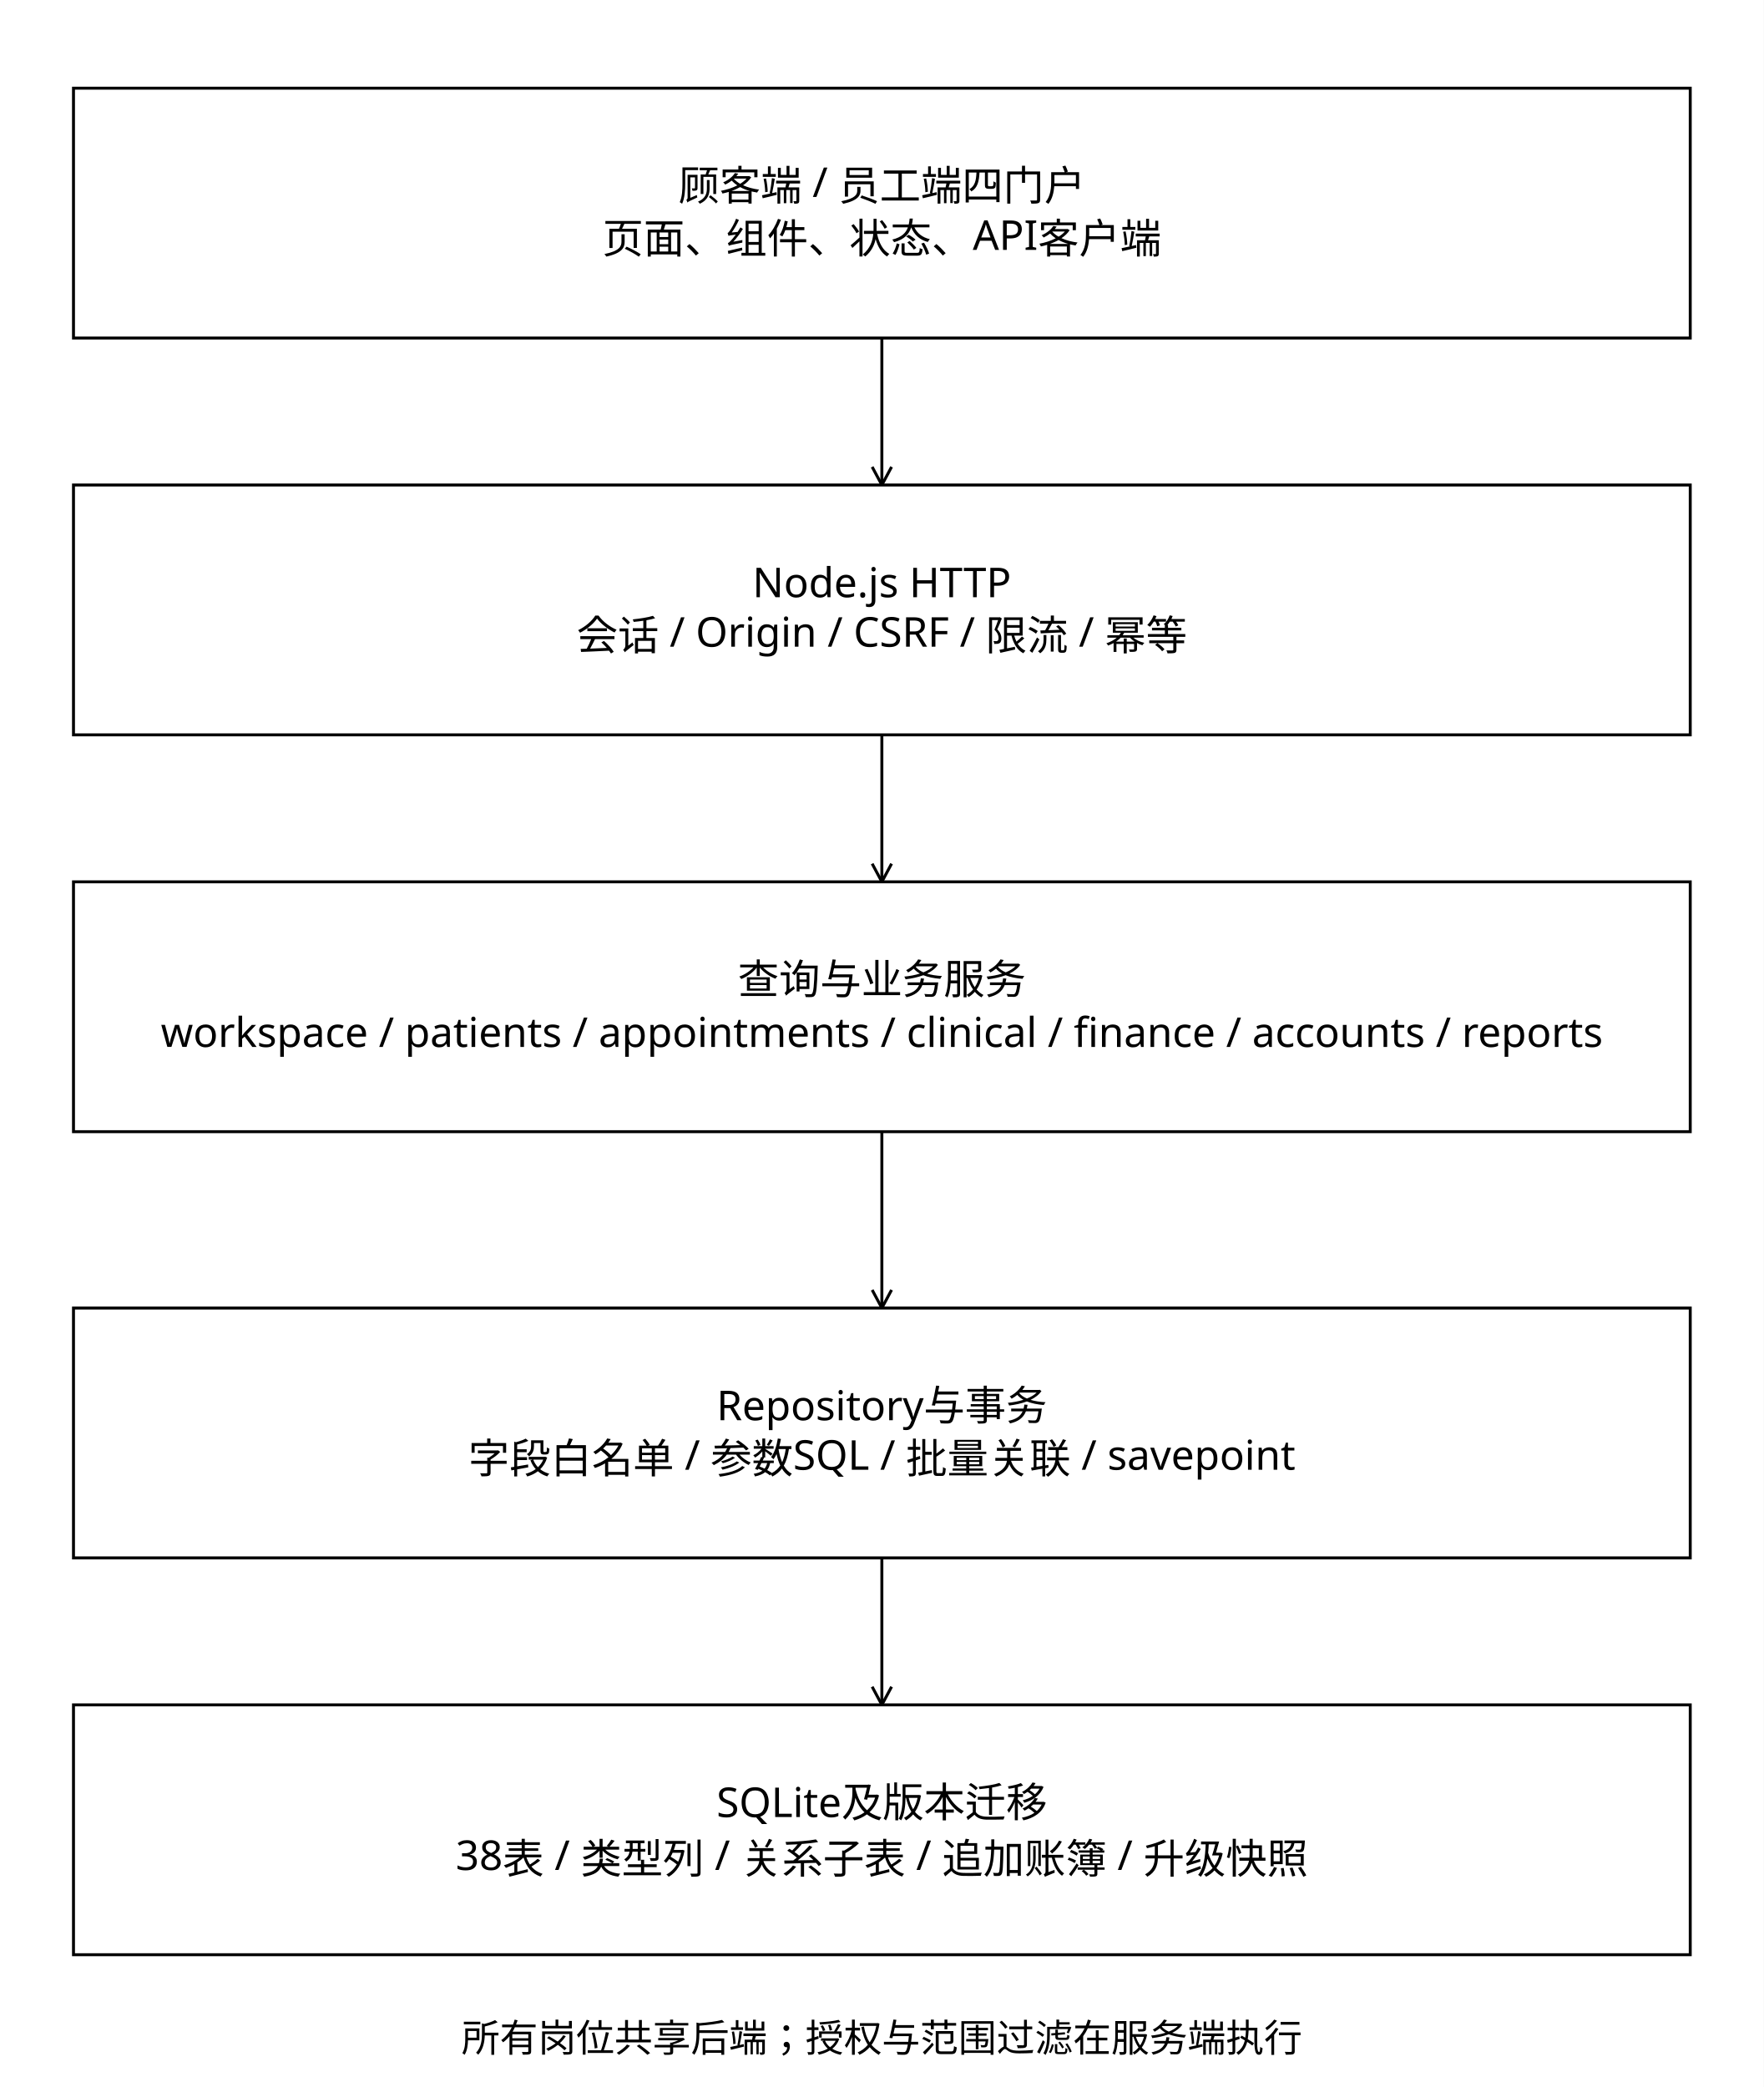
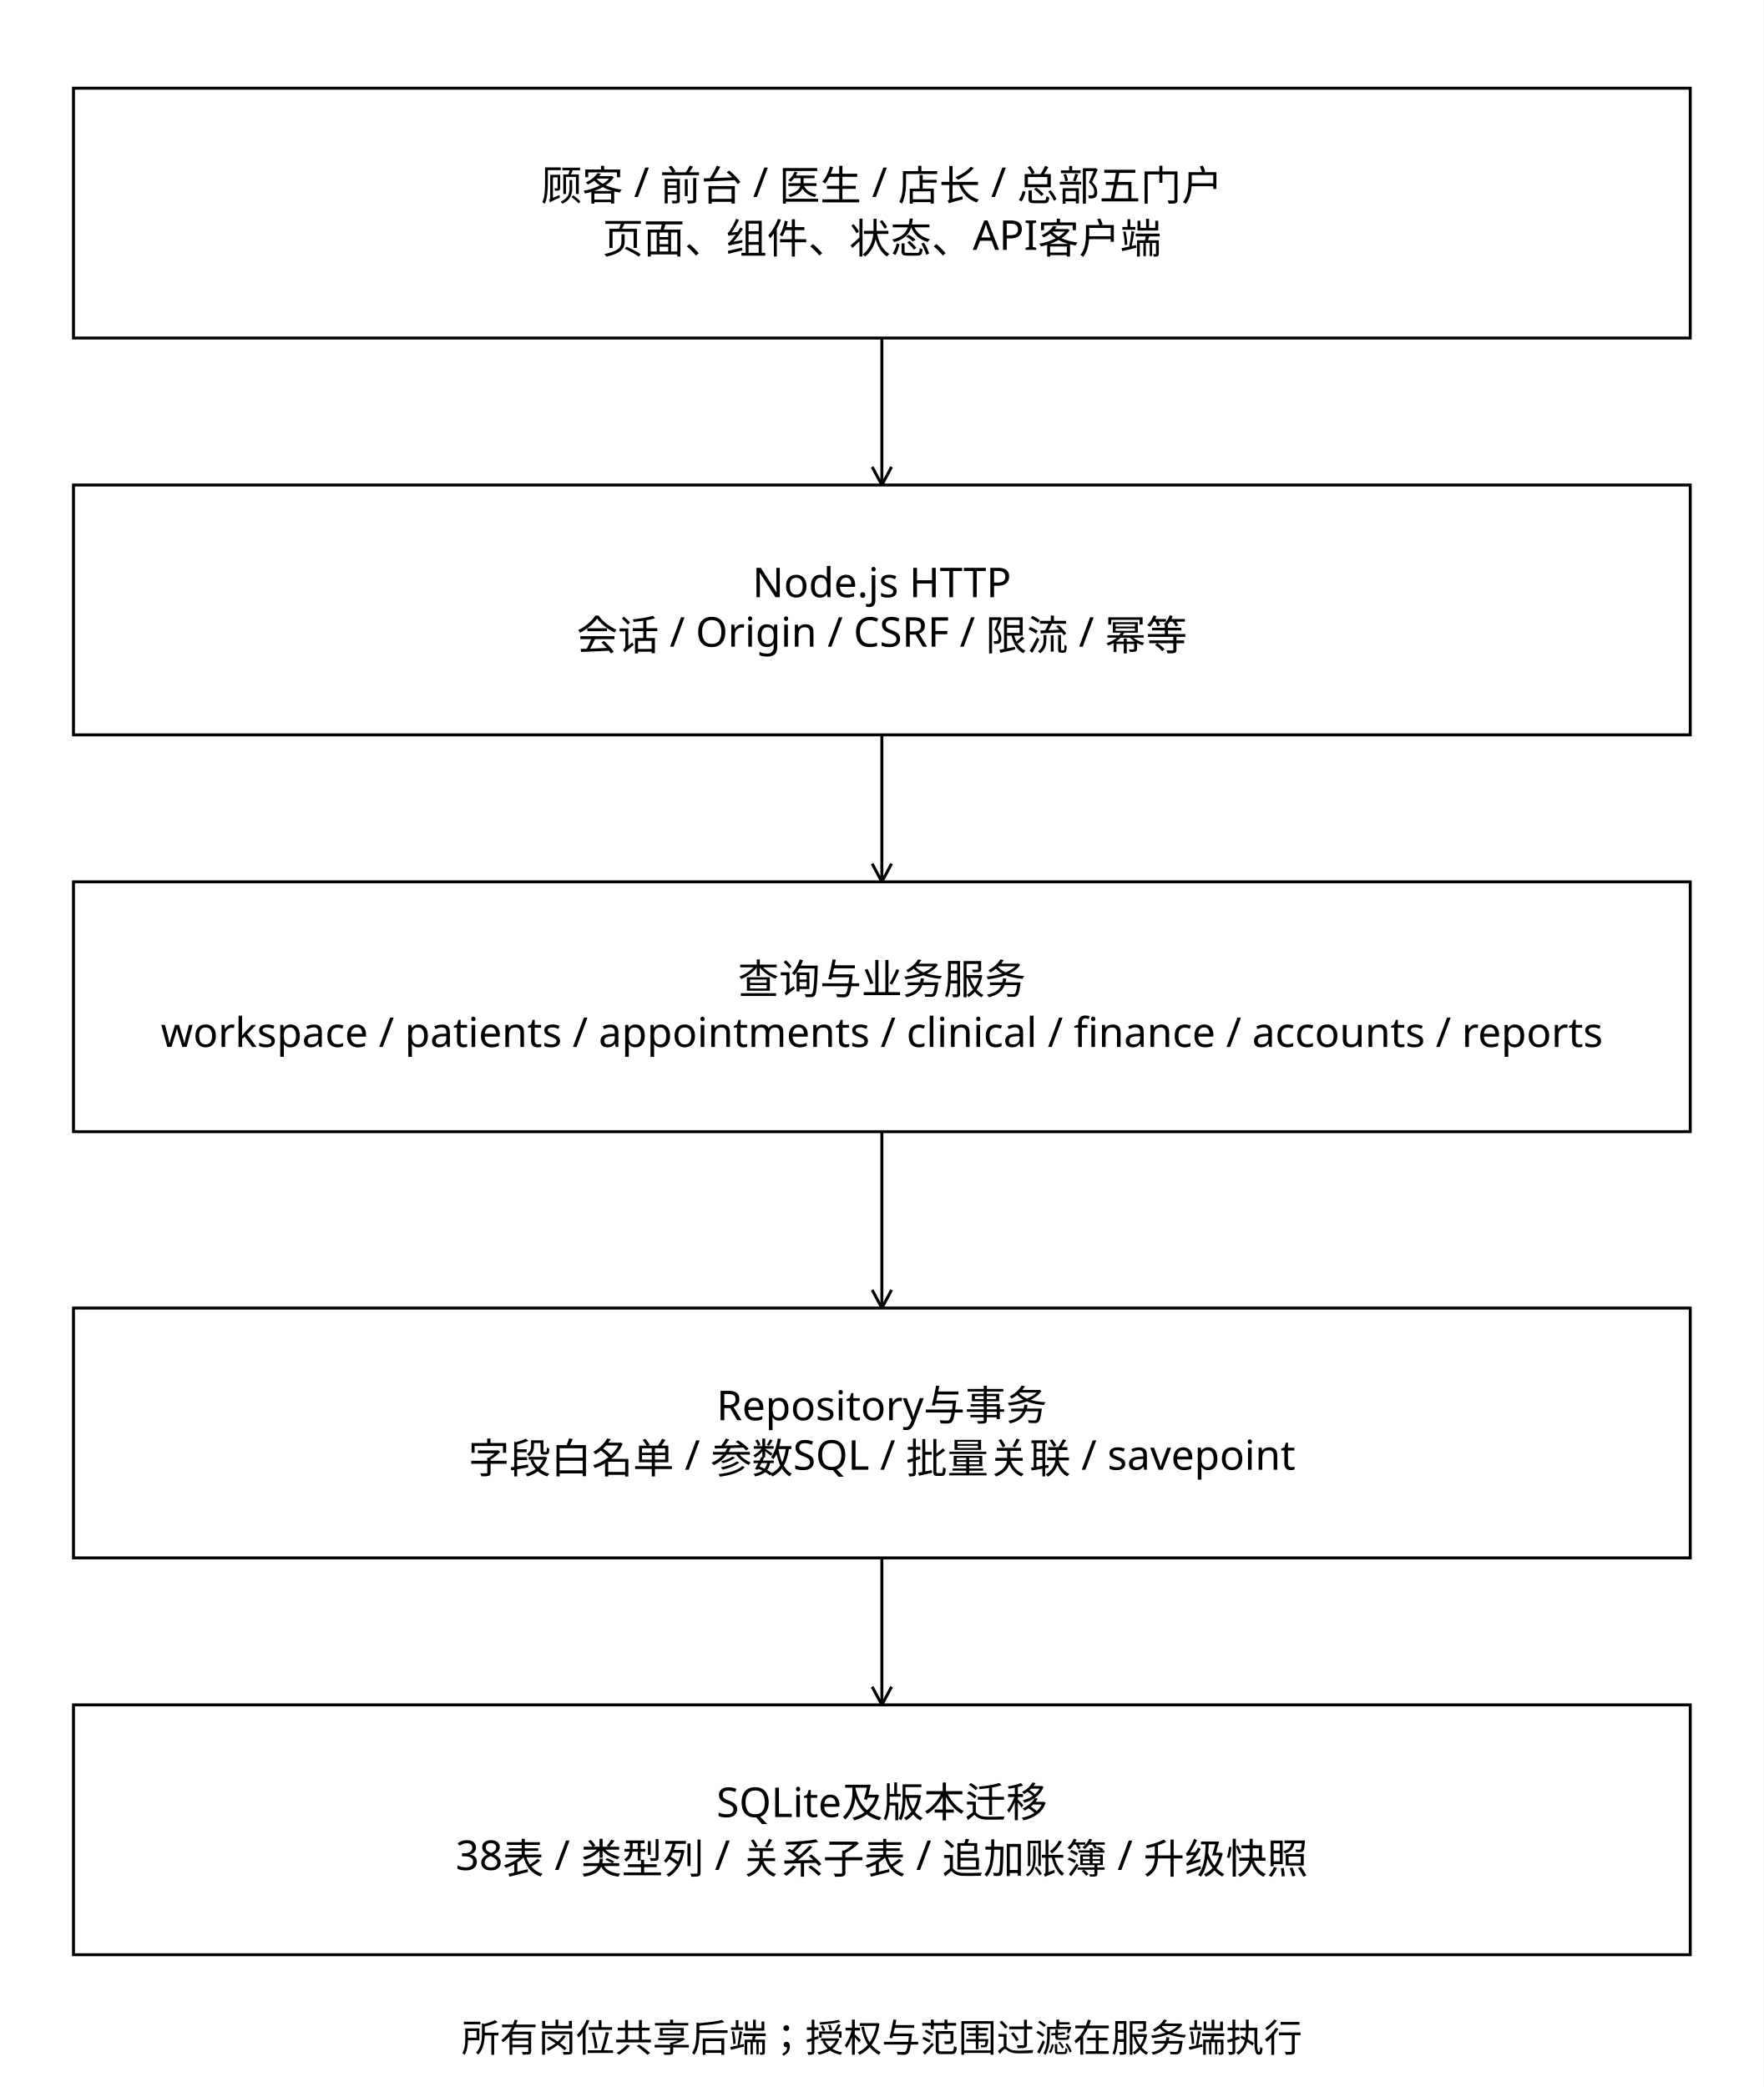
<svg xmlns="http://www.w3.org/2000/svg" width="600" height="710" viewBox="0 0 600 710">
  <rect width="600" height="710" fill="white" />
  <rect x="25" y="30" width="550" height="85" fill="white" stroke="black" />
-   <text x="300.0" y="68.167" font-family="DengXian,Microsoft YaHei,sans-serif" font-size="14" font-weight="400" text-anchor="middle" fill="black">顾客端 / 员工端四门户</text>
+   <text x="300.0" y="68.167" font-family="DengXian,Microsoft YaHei,sans-serif" font-size="14" font-weight="400" text-anchor="middle" fill="black">顾客 / 前台 / 医生 / 店长 / 总部五门户</text>
  <text x="300.0" y="86.167" font-family="DengXian,Microsoft YaHei,sans-serif" font-size="14" font-weight="400" text-anchor="middle" fill="black">页面、组件、状态、API客户端</text>
  <rect x="25" y="165" width="550" height="85" fill="white" stroke="black" />
  <text x="300.0" y="203.167" font-family="DengXian,Microsoft YaHei,sans-serif" font-size="14" font-weight="400" text-anchor="middle" fill="black">Node.js HTTP</text>
  <text x="300.0" y="221.167" font-family="DengXian,Microsoft YaHei,sans-serif" font-size="14" font-weight="400" text-anchor="middle" fill="black">会话 / Origin / CSRF / 限流 / 幂等</text>
  <rect x="25" y="300" width="550" height="85" fill="white" stroke="black" />
  <text x="300.0" y="338.167" font-family="DengXian,Microsoft YaHei,sans-serif" font-size="14" font-weight="400" text-anchor="middle" fill="black">查询与业务服务</text>
  <text x="300.0" y="356.167" font-family="DengXian,Microsoft YaHei,sans-serif" font-size="14" font-weight="400" text-anchor="middle" fill="black">workspace / patients / appointments / clinical / finance / accounts / reports</text>
  <rect x="25" y="445" width="550" height="85" fill="white" stroke="black" />
  <text x="300.0" y="483.167" font-family="DengXian,Microsoft YaHei,sans-serif" font-size="14" font-weight="400" text-anchor="middle" fill="black">Repository与事务</text>
  <text x="300.0" y="501.167" font-family="DengXian,Microsoft YaHei,sans-serif" font-size="14" font-weight="400" text-anchor="middle" fill="black">字段白名单 / 参数SQL / 批量关联 / savepoint</text>
  <rect x="25" y="580" width="550" height="85" fill="white" stroke="black" />
  <text x="300.0" y="618.167" font-family="DengXian,Microsoft YaHei,sans-serif" font-size="14" font-weight="400" text-anchor="middle" fill="black">SQLite及版本迁移</text>
  <text x="300.0" y="636.167" font-family="DengXian,Microsoft YaHei,sans-serif" font-size="14" font-weight="400" text-anchor="middle" fill="black">38表 / 类型列 / 关系子表 / 追加账簿 / 升级快照</text>
  <line x1="300" y1="115" x2="300" y2="165" stroke="black" stroke-width="1" />
  <line x1="300" y1="165" x2="296.696" y2="158.829" stroke="black" stroke-width="1" />
  <line x1="300" y1="165" x2="303.304" y2="158.829" stroke="black" stroke-width="1" />
  <line x1="300" y1="250" x2="300" y2="300" stroke="black" stroke-width="1" />
  <line x1="300" y1="300" x2="296.696" y2="293.829" stroke="black" stroke-width="1" />
  <line x1="300" y1="300" x2="303.304" y2="293.829" stroke="black" stroke-width="1" />
  <line x1="300" y1="385" x2="300" y2="445" stroke="black" stroke-width="1" />
  <line x1="300" y1="445" x2="296.696" y2="438.829" stroke="black" stroke-width="1" />
  <line x1="300" y1="445" x2="303.304" y2="438.829" stroke="black" stroke-width="1" />
  <line x1="300" y1="530" x2="300" y2="580" stroke="black" stroke-width="1" />
  <line x1="300" y1="580" x2="296.696" y2="573.829" stroke="black" stroke-width="1" />
  <line x1="300" y1="580" x2="303.304" y2="573.829" stroke="black" stroke-width="1" />
  <text x="300" y="698" font-family="DengXian,Microsoft YaHei,sans-serif" font-size="13" font-weight="400" text-anchor="middle" fill="black">所有岗位共享后端；授权与范围过滤在服务端执行</text>
</svg>
